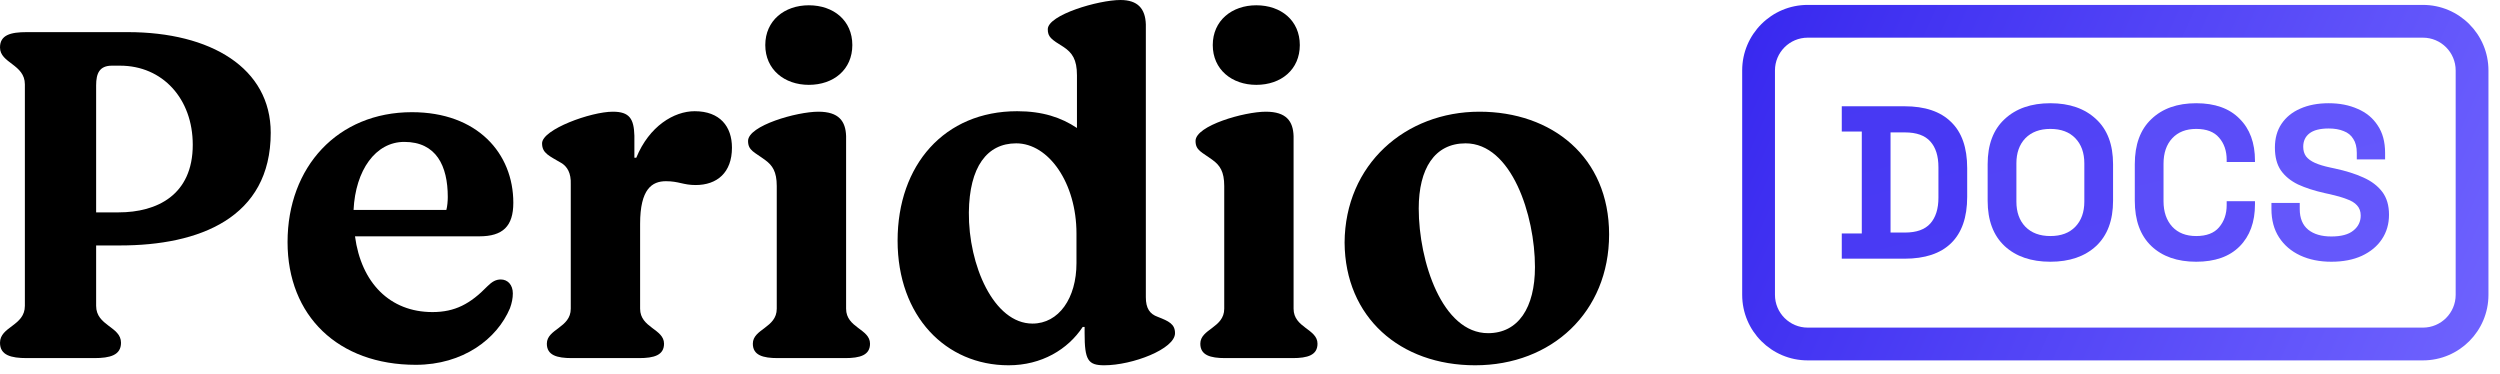
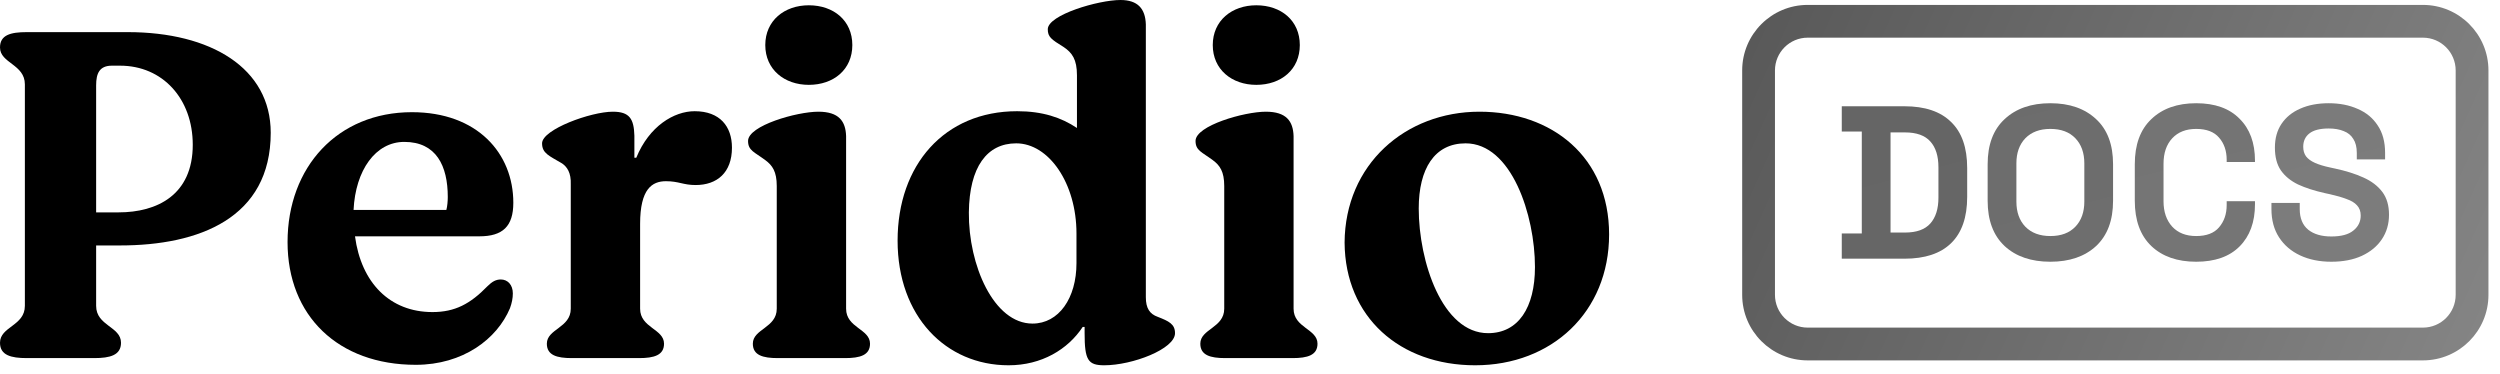
<svg xmlns="http://www.w3.org/2000/svg" width="134" height="20" viewBox="0 0 134 20" fill="none">
  <path d="M6.435 13.156C10.665 13.156 14.511 11.691 14.511 7.117C14.511 3.649 11.306 1.722 6.845 1.722H1.436C0.564 1.722 0 1.876 0 2.544C0 3.392 1.333 3.443 1.333 4.522V16.393C1.333 17.472 0 17.498 0 18.372C0 19.04 0.59 19.194 1.436 19.194H5.051C5.897 19.194 6.486 19.04 6.486 18.372C6.486 17.498 5.153 17.472 5.153 16.393V13.156H6.435ZM5.999 3.52H6.435C8.717 3.52 10.332 5.293 10.332 7.76C10.332 10.458 8.409 11.383 6.358 11.383H5.153V4.574C5.153 3.931 5.333 3.52 5.999 3.52Z" fill="black" />
  <path d="M26.847 14.98C26.591 14.98 26.386 15.083 26.129 15.34C25.206 16.29 24.386 16.727 23.181 16.727C20.899 16.727 19.361 15.16 19.028 12.667H25.693C26.95 12.667 27.514 12.128 27.514 10.869C27.514 8.222 25.591 6.013 22.078 6.013C18.105 6.013 15.413 8.942 15.413 12.976C15.413 16.933 18.13 19.554 22.284 19.554C24.822 19.554 26.642 18.166 27.334 16.522C27.437 16.239 27.488 15.982 27.488 15.725C27.488 15.263 27.206 14.98 26.847 14.98ZM21.668 7.606C23.386 7.606 24.001 8.89 24.001 10.56C24.001 10.766 23.976 11.074 23.924 11.254H18.951C19.053 9.122 20.13 7.606 21.668 7.606Z" fill="black" />
  <path d="M30.644 19.194H34.259C35.054 19.194 35.592 19.04 35.592 18.423C35.592 17.627 34.31 17.575 34.31 16.547V11.999C34.31 10.124 34.951 9.713 35.695 9.713C36.387 9.713 36.618 9.918 37.284 9.918C38.438 9.918 39.233 9.25 39.233 7.914C39.233 6.783 38.592 5.961 37.233 5.961C36.131 5.961 34.797 6.758 34.105 8.454H34.003V7.272C33.977 6.372 33.746 5.987 32.849 5.987C31.67 5.987 29.055 6.938 29.055 7.683C29.055 8.222 29.439 8.351 30.131 8.762C30.388 8.942 30.619 9.25 30.593 9.892V16.547C30.593 17.575 29.311 17.627 29.311 18.423C29.311 19.04 29.849 19.194 30.644 19.194Z" fill="black" />
  <path d="M43.352 4.548C44.685 4.548 45.685 3.726 45.685 2.415C45.685 1.105 44.685 0.283 43.352 0.283C42.044 0.283 41.019 1.105 41.019 2.415C41.019 3.726 42.044 4.548 43.352 4.548ZM41.685 19.194H45.3C46.095 19.194 46.633 19.04 46.633 18.423C46.633 17.627 45.351 17.575 45.351 16.547V7.297C45.326 6.501 44.967 5.987 43.864 5.987C42.711 5.987 40.096 6.732 40.096 7.554C40.096 8.068 40.429 8.145 41.019 8.582C41.403 8.865 41.634 9.199 41.634 9.969V16.547C41.634 17.575 40.352 17.627 40.352 18.423C40.352 19.04 40.891 19.194 41.685 19.194Z" fill="black" />
  <path d="M54.059 19.579C55.828 19.579 57.238 18.731 58.033 17.524H58.135V17.858C58.135 19.297 58.315 19.579 59.186 19.579C60.699 19.579 62.981 18.706 62.981 17.858C62.981 17.369 62.647 17.215 62.058 16.984C61.622 16.83 61.417 16.522 61.417 15.931V1.31C61.391 0.463 60.981 0 60.058 0C58.879 0 56.161 0.797 56.161 1.567C56.161 1.978 56.341 2.107 57.007 2.518C57.469 2.826 57.725 3.186 57.725 4.034V6.86C56.879 6.295 55.879 5.961 54.52 5.961C50.623 5.961 48.111 8.839 48.111 12.899C48.111 16.958 50.7 19.579 54.059 19.579ZM55.341 17.344C53.264 17.344 51.905 14.209 51.931 11.383C51.957 8.942 52.905 7.683 54.469 7.683C56.212 7.683 57.699 9.815 57.699 12.513V14.106C57.699 15.982 56.751 17.344 55.341 17.344Z" fill="black" />
  <path d="M67.337 4.548C68.67 4.548 69.67 3.726 69.67 2.415C69.67 1.105 68.67 0.283 67.337 0.283C66.029 0.283 65.004 1.105 65.004 2.415C65.004 3.726 66.029 4.548 67.337 4.548ZM65.67 19.194H69.285C70.08 19.194 70.618 19.04 70.618 18.423C70.618 17.627 69.336 17.575 69.336 16.547V7.297C69.311 6.501 68.952 5.987 67.849 5.987C66.696 5.987 64.081 6.732 64.081 7.554C64.081 8.068 64.414 8.145 65.004 8.582C65.388 8.865 65.619 9.199 65.619 9.969V16.547C65.619 17.575 64.337 17.627 64.337 18.423C64.337 19.04 64.875 19.194 65.67 19.194Z" fill="black" />
  <path d="M79.069 19.579C83.171 19.579 86.248 16.727 86.248 12.565C86.248 8.402 83.171 5.987 79.3 5.987C75.326 5.987 72.096 8.813 72.07 13.001C72.096 17.01 75.044 19.579 79.069 19.579ZM79.761 17.858C77.3 17.858 76.044 14.004 76.044 11.177C76.044 9.044 76.89 7.683 78.556 7.683C81.018 7.683 82.274 11.537 82.274 14.312C82.274 16.496 81.377 17.858 79.761 17.858Z" fill="black" />
  <path d="M124.958 14.029C124.328 14.029 123.772 13.916 123.289 13.691C122.807 13.465 122.429 13.142 122.157 12.722C121.885 12.302 121.749 11.796 121.749 11.205V10.878H123.266V11.205C123.266 11.695 123.418 12.065 123.721 12.313C124.024 12.555 124.437 12.675 124.958 12.675C125.487 12.675 125.88 12.57 126.137 12.36C126.401 12.15 126.534 11.882 126.534 11.555C126.534 11.329 126.467 11.146 126.335 11.006C126.211 10.866 126.024 10.754 125.775 10.668C125.534 10.575 125.238 10.489 124.888 10.411L124.62 10.353C124.059 10.228 123.577 10.073 123.172 9.886C122.776 9.692 122.468 9.439 122.251 9.127C122.04 8.816 121.935 8.412 121.935 7.914C121.935 7.416 122.052 6.992 122.286 6.642C122.527 6.284 122.861 6.011 123.289 5.825C123.725 5.63 124.235 5.533 124.818 5.533C125.402 5.533 125.919 5.634 126.37 5.836C126.829 6.031 127.187 6.327 127.444 6.723C127.708 7.112 127.841 7.603 127.841 8.194V8.544H126.324V8.194C126.324 7.883 126.261 7.634 126.137 7.447C126.02 7.252 125.849 7.112 125.623 7.027C125.398 6.933 125.129 6.887 124.818 6.887C124.351 6.887 124.005 6.976 123.779 7.155C123.562 7.326 123.453 7.564 123.453 7.867C123.453 8.069 123.503 8.241 123.604 8.381C123.713 8.521 123.873 8.637 124.083 8.731C124.293 8.824 124.561 8.906 124.888 8.976L125.156 9.034C125.74 9.159 126.246 9.318 126.674 9.513C127.109 9.707 127.448 9.964 127.689 10.283C127.93 10.602 128.051 11.01 128.051 11.508C128.051 12.006 127.922 12.446 127.666 12.827C127.417 13.2 127.059 13.496 126.592 13.714C126.133 13.924 125.588 14.029 124.958 14.029Z" fill="url(#paint0_linear_60_4)" />
  <path d="M117.716 14.029C116.704 14.029 115.903 13.749 115.312 13.189C114.72 12.621 114.425 11.812 114.425 10.761V8.801C114.425 7.75 114.72 6.945 115.312 6.385C115.903 5.817 116.704 5.533 117.716 5.533C118.72 5.533 119.494 5.809 120.038 6.362C120.591 6.906 120.867 7.657 120.867 8.614V8.684H119.35V8.567C119.35 8.085 119.214 7.688 118.941 7.377C118.677 7.066 118.268 6.91 117.716 6.91C117.171 6.91 116.743 7.077 116.432 7.412C116.121 7.746 115.965 8.202 115.965 8.777V10.785C115.965 11.353 116.121 11.808 116.432 12.15C116.743 12.485 117.171 12.652 117.716 12.652C118.268 12.652 118.677 12.496 118.941 12.185C119.214 11.866 119.35 11.469 119.35 10.995V10.785H120.867V10.948C120.867 11.905 120.591 12.66 120.038 13.212C119.494 13.757 118.72 14.029 117.716 14.029Z" fill="url(#paint1_linear_60_4)" />
  <path d="M109.899 14.029C108.872 14.029 108.055 13.749 107.448 13.189C106.842 12.621 106.538 11.812 106.538 10.761V8.801C106.538 7.75 106.842 6.945 107.448 6.385C108.055 5.817 108.872 5.533 109.899 5.533C110.926 5.533 111.743 5.817 112.35 6.385C112.957 6.945 113.26 7.75 113.26 8.801V10.761C113.26 11.812 112.957 12.621 112.35 13.189C111.743 13.749 110.926 14.029 109.899 14.029ZM109.899 12.652C110.475 12.652 110.922 12.485 111.241 12.15C111.56 11.816 111.72 11.368 111.72 10.808V8.754C111.72 8.194 111.56 7.746 111.241 7.412C110.922 7.077 110.475 6.91 109.899 6.91C109.331 6.91 108.884 7.077 108.557 7.412C108.238 7.746 108.079 8.194 108.079 8.754V10.808C108.079 11.368 108.238 11.816 108.557 12.15C108.884 12.485 109.331 12.652 109.899 12.652Z" fill="url(#paint2_linear_60_4)" />
  <path d="M98.719 13.866V12.512H99.792V7.05H98.719V5.696H102.08C103.177 5.696 104.009 5.976 104.577 6.537C105.153 7.089 105.441 7.914 105.441 9.011V10.551C105.441 11.648 105.153 12.477 104.577 13.037C104.009 13.589 103.177 13.866 102.08 13.866H98.719ZM101.333 12.465H102.103C102.726 12.465 103.181 12.302 103.469 11.975C103.756 11.648 103.9 11.189 103.9 10.598V8.964C103.9 8.365 103.756 7.906 103.469 7.587C103.181 7.26 102.726 7.097 102.103 7.097H101.333V12.465Z" fill="url(#paint3_linear_60_4)" />
  <path d="M93.381 15.803V3.776C93.381 1.836 94.954 0.263 96.894 0.263V2.019C95.924 2.019 95.138 2.806 95.138 3.776V15.803C95.138 16.773 95.924 17.56 96.894 17.56H129.867C130.838 17.56 131.624 16.773 131.624 15.803V3.776C131.624 2.806 130.838 2.019 129.867 2.019V0.263C131.808 0.263 133.381 1.836 133.381 3.776V15.803C133.381 17.744 131.808 19.317 129.867 19.317H96.894C94.954 19.317 93.381 17.744 93.381 15.803ZM129.867 0.263V2.019H96.894V0.263H129.867Z" fill="url(#paint4_linear_60_4)" />
  <defs>
    <linearGradient id="paint0_linear_60_4" x1="-664.192" y1="-12.082" x2="-600.267" y2="252.435" gradientUnits="userSpaceOnUse">
-       <stop stop-color="#3424EE" />
-       <stop offset="1" stop-color="#7367FF" />
+       <stop stop-color="#555555" />
+       <stop offset="1" stop-color="#888888" />
    </linearGradient>
    <linearGradient id="paint1_linear_60_4" x1="-498.114" y1="-12.082" x2="-432.931" y2="251.781" gradientUnits="userSpaceOnUse">
-       <stop stop-color="#3424EE" />
-       <stop offset="1" stop-color="#7367FF" />
+       <stop stop-color="#555555" />
+       <stop offset="1" stop-color="#888888" />
    </linearGradient>
    <linearGradient id="paint2_linear_60_4" x1="-320.868" y1="-12.082" x2="-253.197" y2="250.44" gradientUnits="userSpaceOnUse">
-       <stop stop-color="#3424EE" />
-       <stop offset="1" stop-color="#7367FF" />
+       <stop stop-color="#555555" />
+       <stop offset="1" stop-color="#888888" />
    </linearGradient>
    <linearGradient id="paint3_linear_60_4" x1="-165.707" y1="-12.957" x2="-92.881" y2="258.684" gradientUnits="userSpaceOnUse">
-       <stop stop-color="#3424EE" />
-       <stop offset="1" stop-color="#7367FF" />
+       <stop stop-color="#555555" />
+       <stop offset="1" stop-color="#888888" />
    </linearGradient>
    <linearGradient id="paint4_linear_60_4" x1="90.367" y1="0.29" x2="135.867" y2="20.79" gradientUnits="userSpaceOnUse">
-       <stop stop-color="#3424EE" />
-       <stop offset="1" stop-color="#7367FF" />
+       <stop stop-color="#555555" />
+       <stop offset="1" stop-color="#888888" />
    </linearGradient>
  </defs>
</svg>
